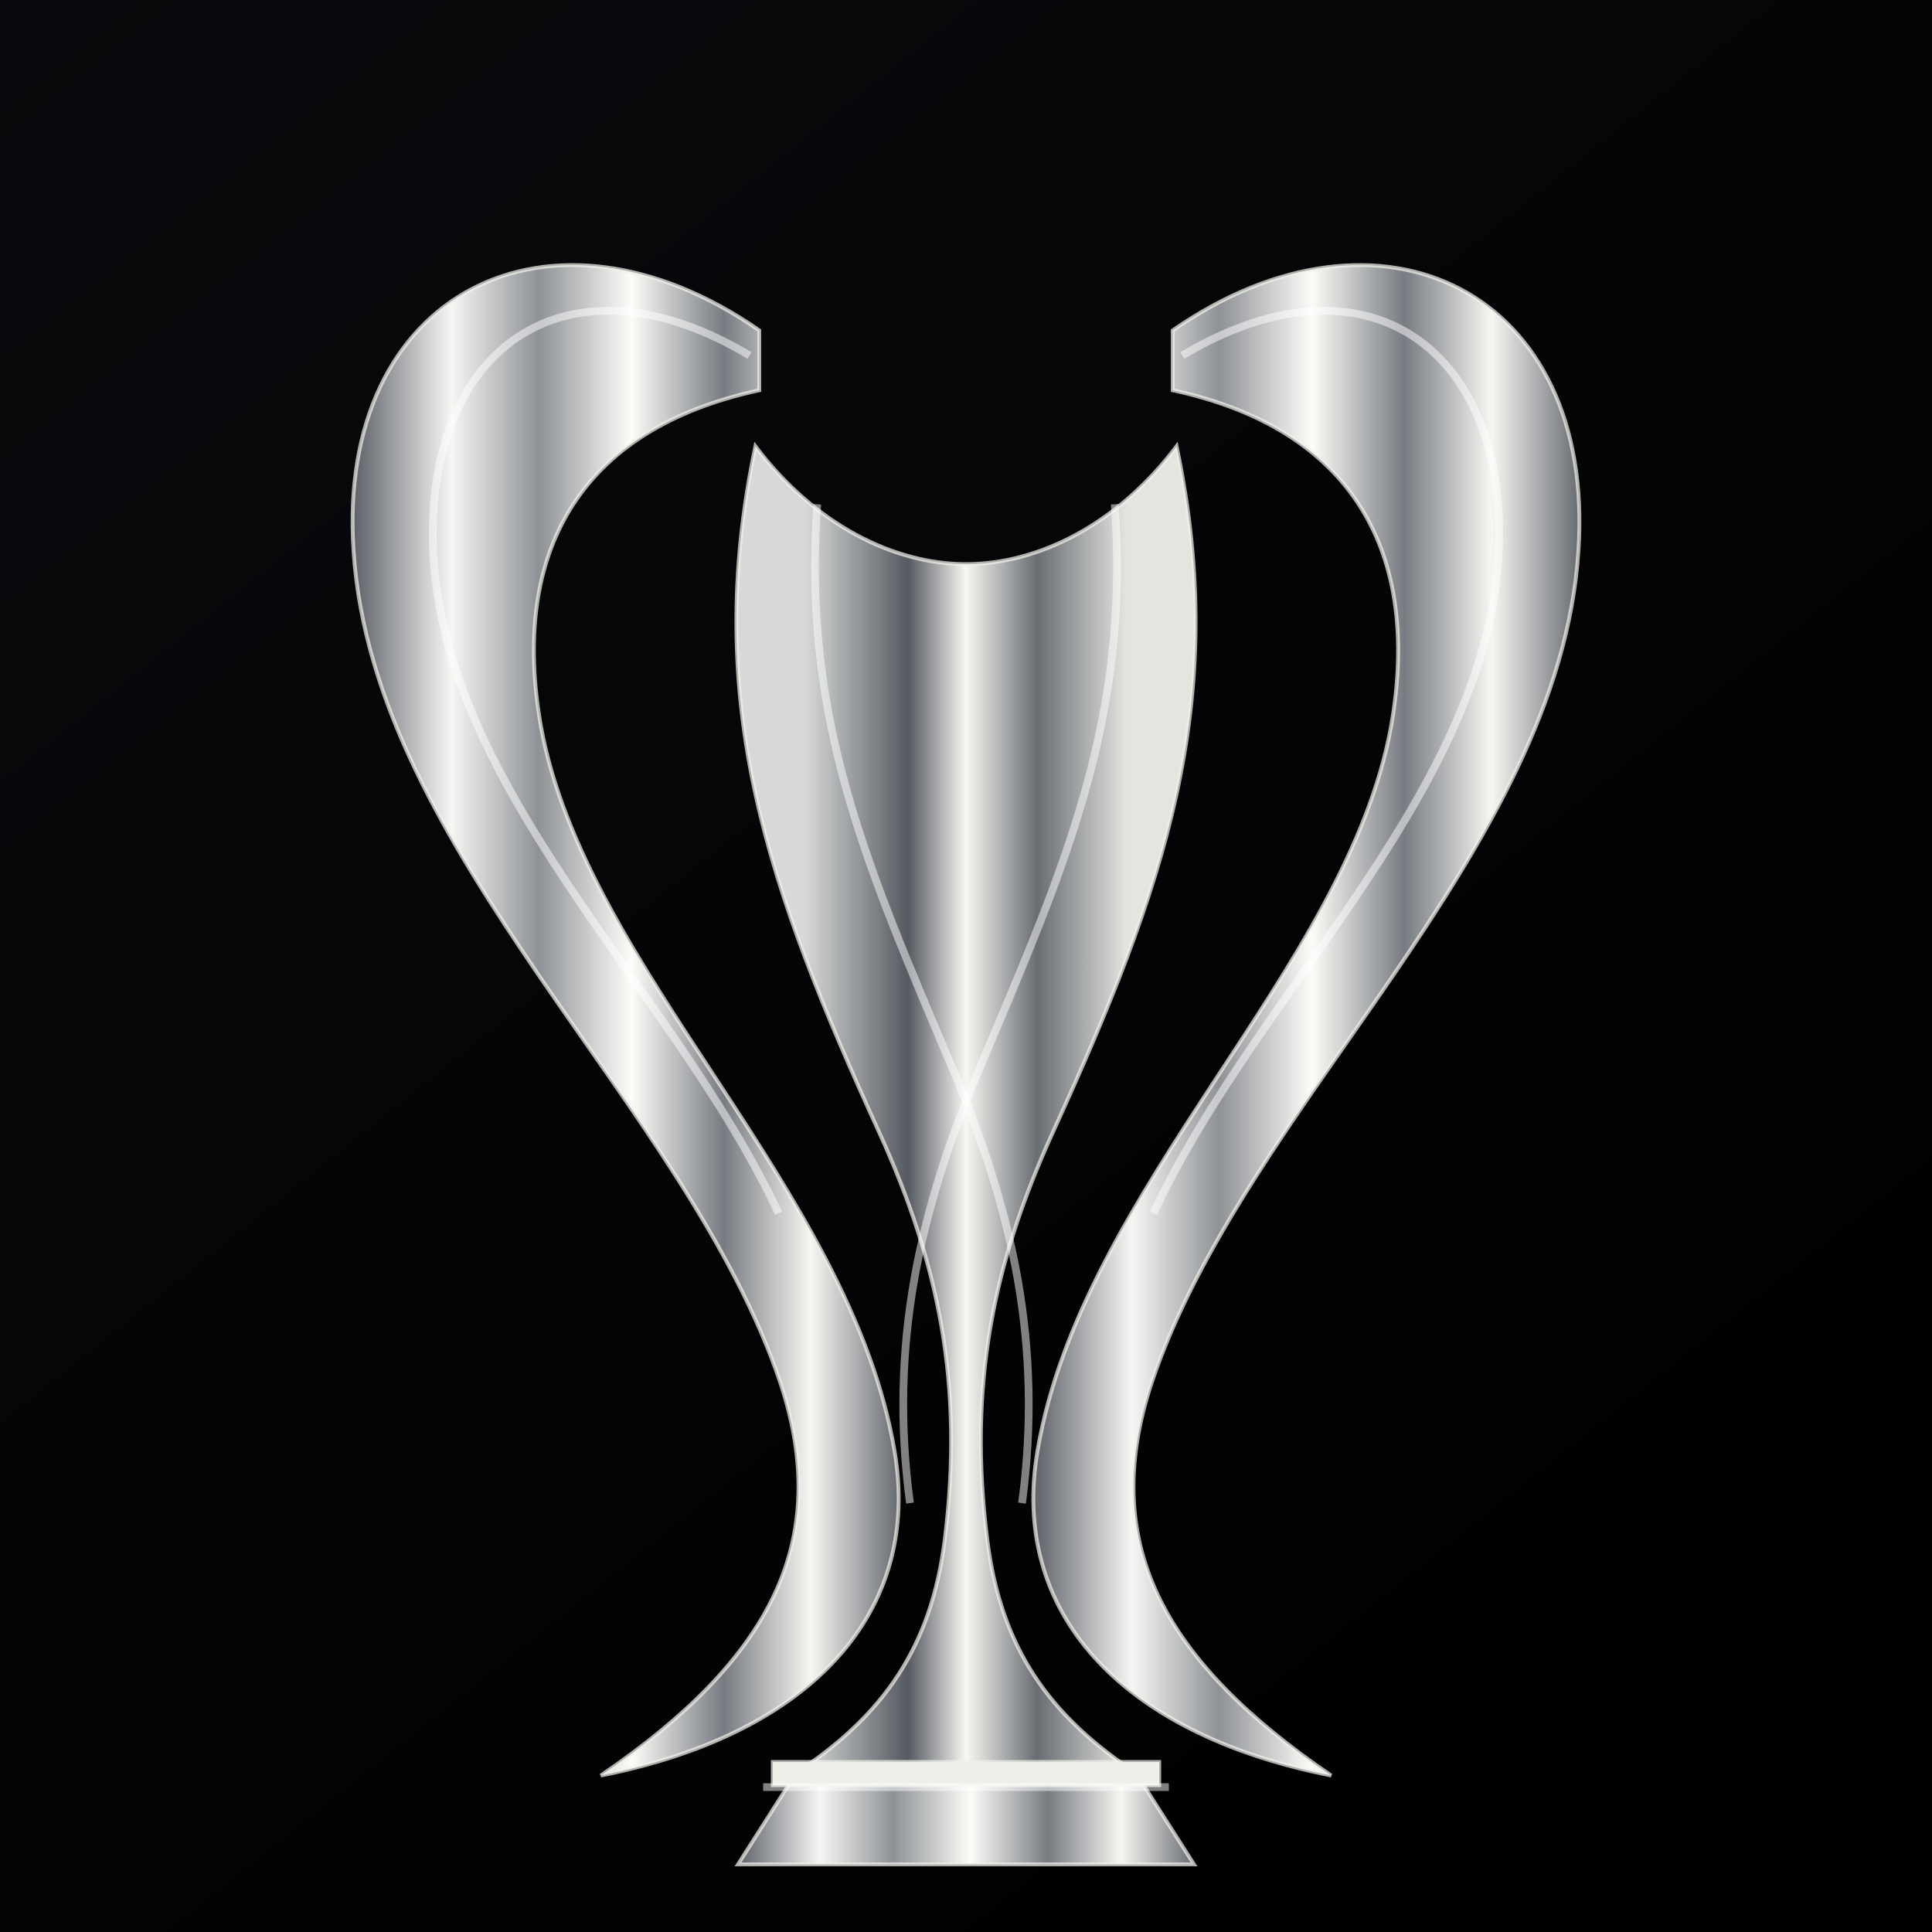
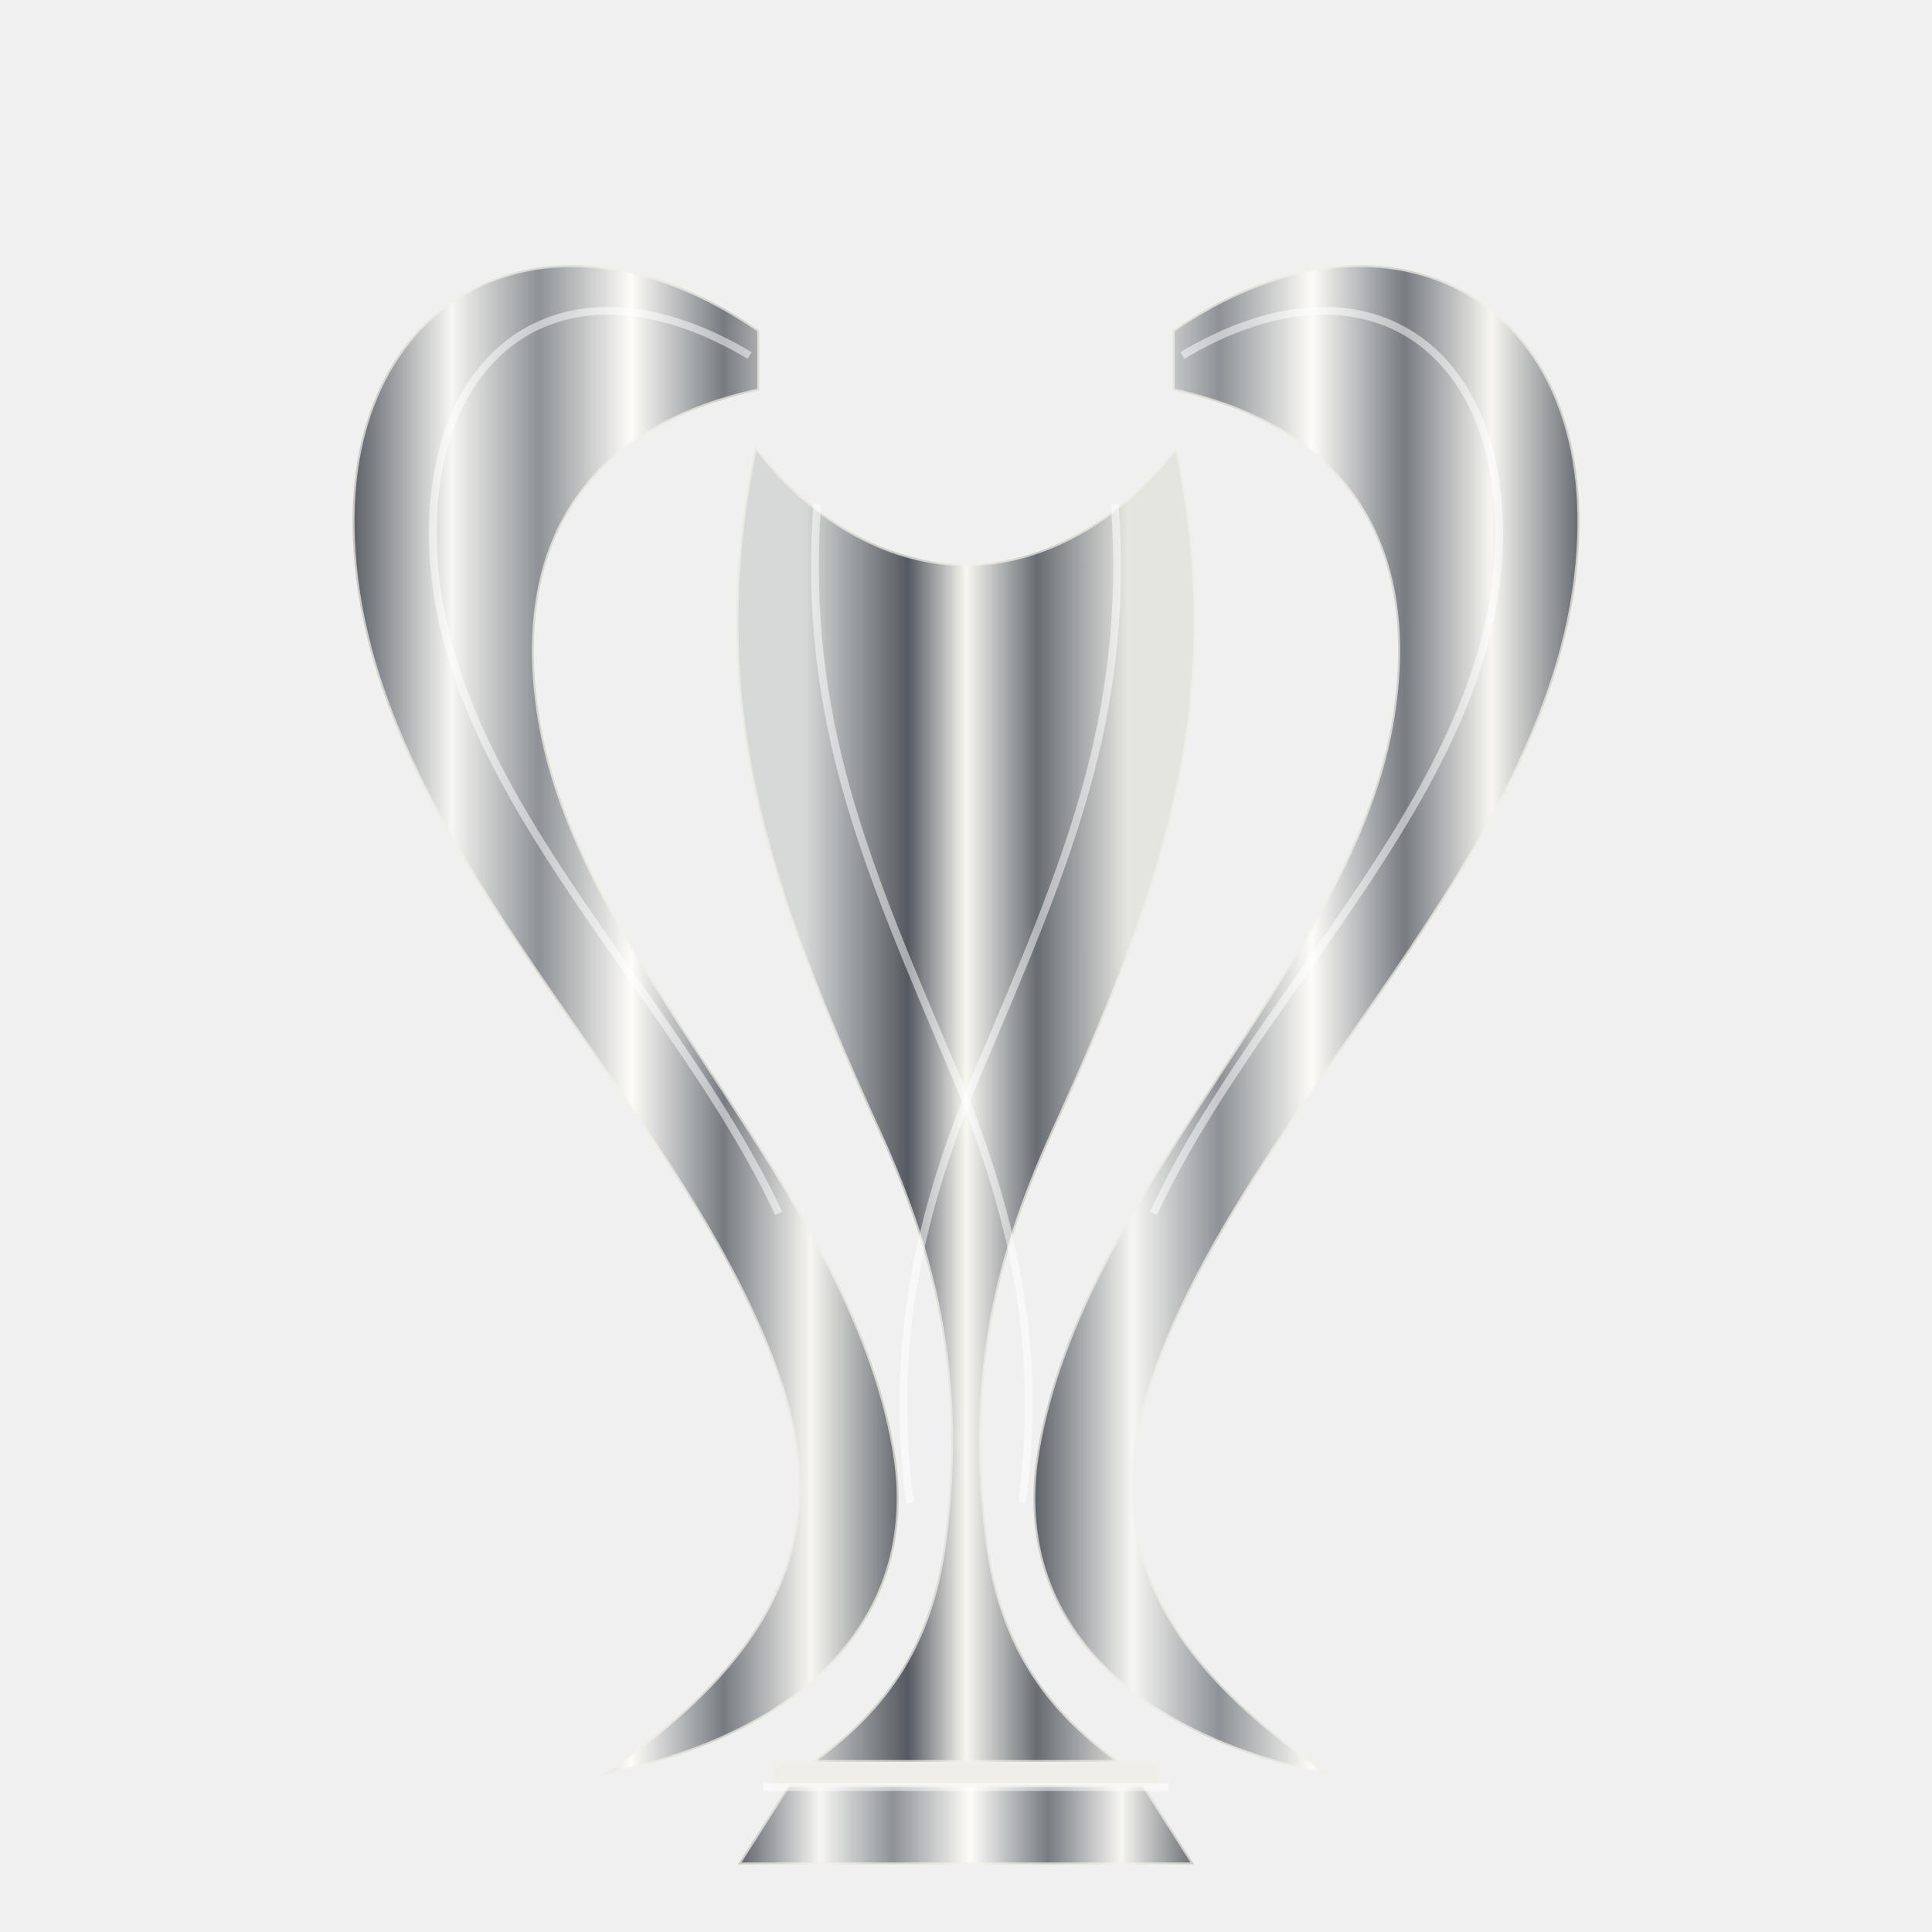
<svg xmlns="http://www.w3.org/2000/svg" viewBox="0 0 1000 1000">
  <defs>
    <linearGradient id="silver" x1="0" y1="0" x2="1" y2="0">
      <stop stop-color="#5d6269" />
      <stop offset=".18" stop-color="#f6f6f3" />
      <stop offset=".34" stop-color="#8e9296" />
      <stop offset=".51" stop-color="#fdfcf8" />
      <stop offset=".68" stop-color="#777c82" />
      <stop offset=".84" stop-color="#f7f6f1" />
      <stop offset="1" stop-color="#686d73" />
    </linearGradient>
    <linearGradient id="bowl" x1=".15" y1="0" x2=".85" y2="0">
      <stop stop-color="#d7d9d8" />
      <stop offset=".32" stop-color="#555a61" />
      <stop offset=".5" stop-color="#f8f7f2" />
      <stop offset=".72" stop-color="#686d73" />
      <stop offset="1" stop-color="#e5e5e0" />
    </linearGradient>
-     <linearGradient id="bg" x1="0" y1="0" x2=".8" y2="1">
-       <stop stop-color="#080a0d" />
-       <stop offset="1" stop-color="#000" />
-     </linearGradient>
  </defs>
-   <rect width="1000" height="1000" fill="url(#bg)" />
  <g fill="url(#silver)" stroke="#f1f0eb" stroke-opacity=".72" stroke-width="2">
    <path d="M393 171C285 96 174 151 183 285c10 157 173 287 221 431 27 82-5 143-93 203 111-22 166-86 152-168-23-136-160-249-183-375-16-90 20-154 113-174z" />
    <path d="M607 171c108-75 219-20 210 114-10 157-173 287-221 431-27 82 5 143 93 203-111-22-166-86-152-168 23-136 160-249 183-375 16-90-20-154-113-174z" />
    <path d="M391 231c-28 133 7 230 64 355 31 68 44 131 34 211-7 55-31 91-79 122h180c-48-31-72-67-79-122-10-80 3-143 34-211 57-125 92-222 64-355-31 41-72 61-109 61s-78-20-109-61z" fill="url(#bowl)" />
    <path d="M410 921h180l28 44H382z" />
    <path d="M400 912h200v12H400z" fill="#f0eee8" />
  </g>
  <g fill="none" stroke="#fff" stroke-opacity=".5" stroke-width="4">
    <path d="M388 184c-92-55-164-7-164 92 0 129 124 234 179 352" />
    <path d="M612 184c92-55 164-7 164 92 0 129-124 234-179 352" />
    <path d="M423 261c-8 112 26 188 70 292 31 73 47 143 36 225" />
    <path d="M577 261c8 112-26 188-70 292-31 73-47 143-36 225" />
    <path d="M395 925h210" />
  </g>
</svg>
